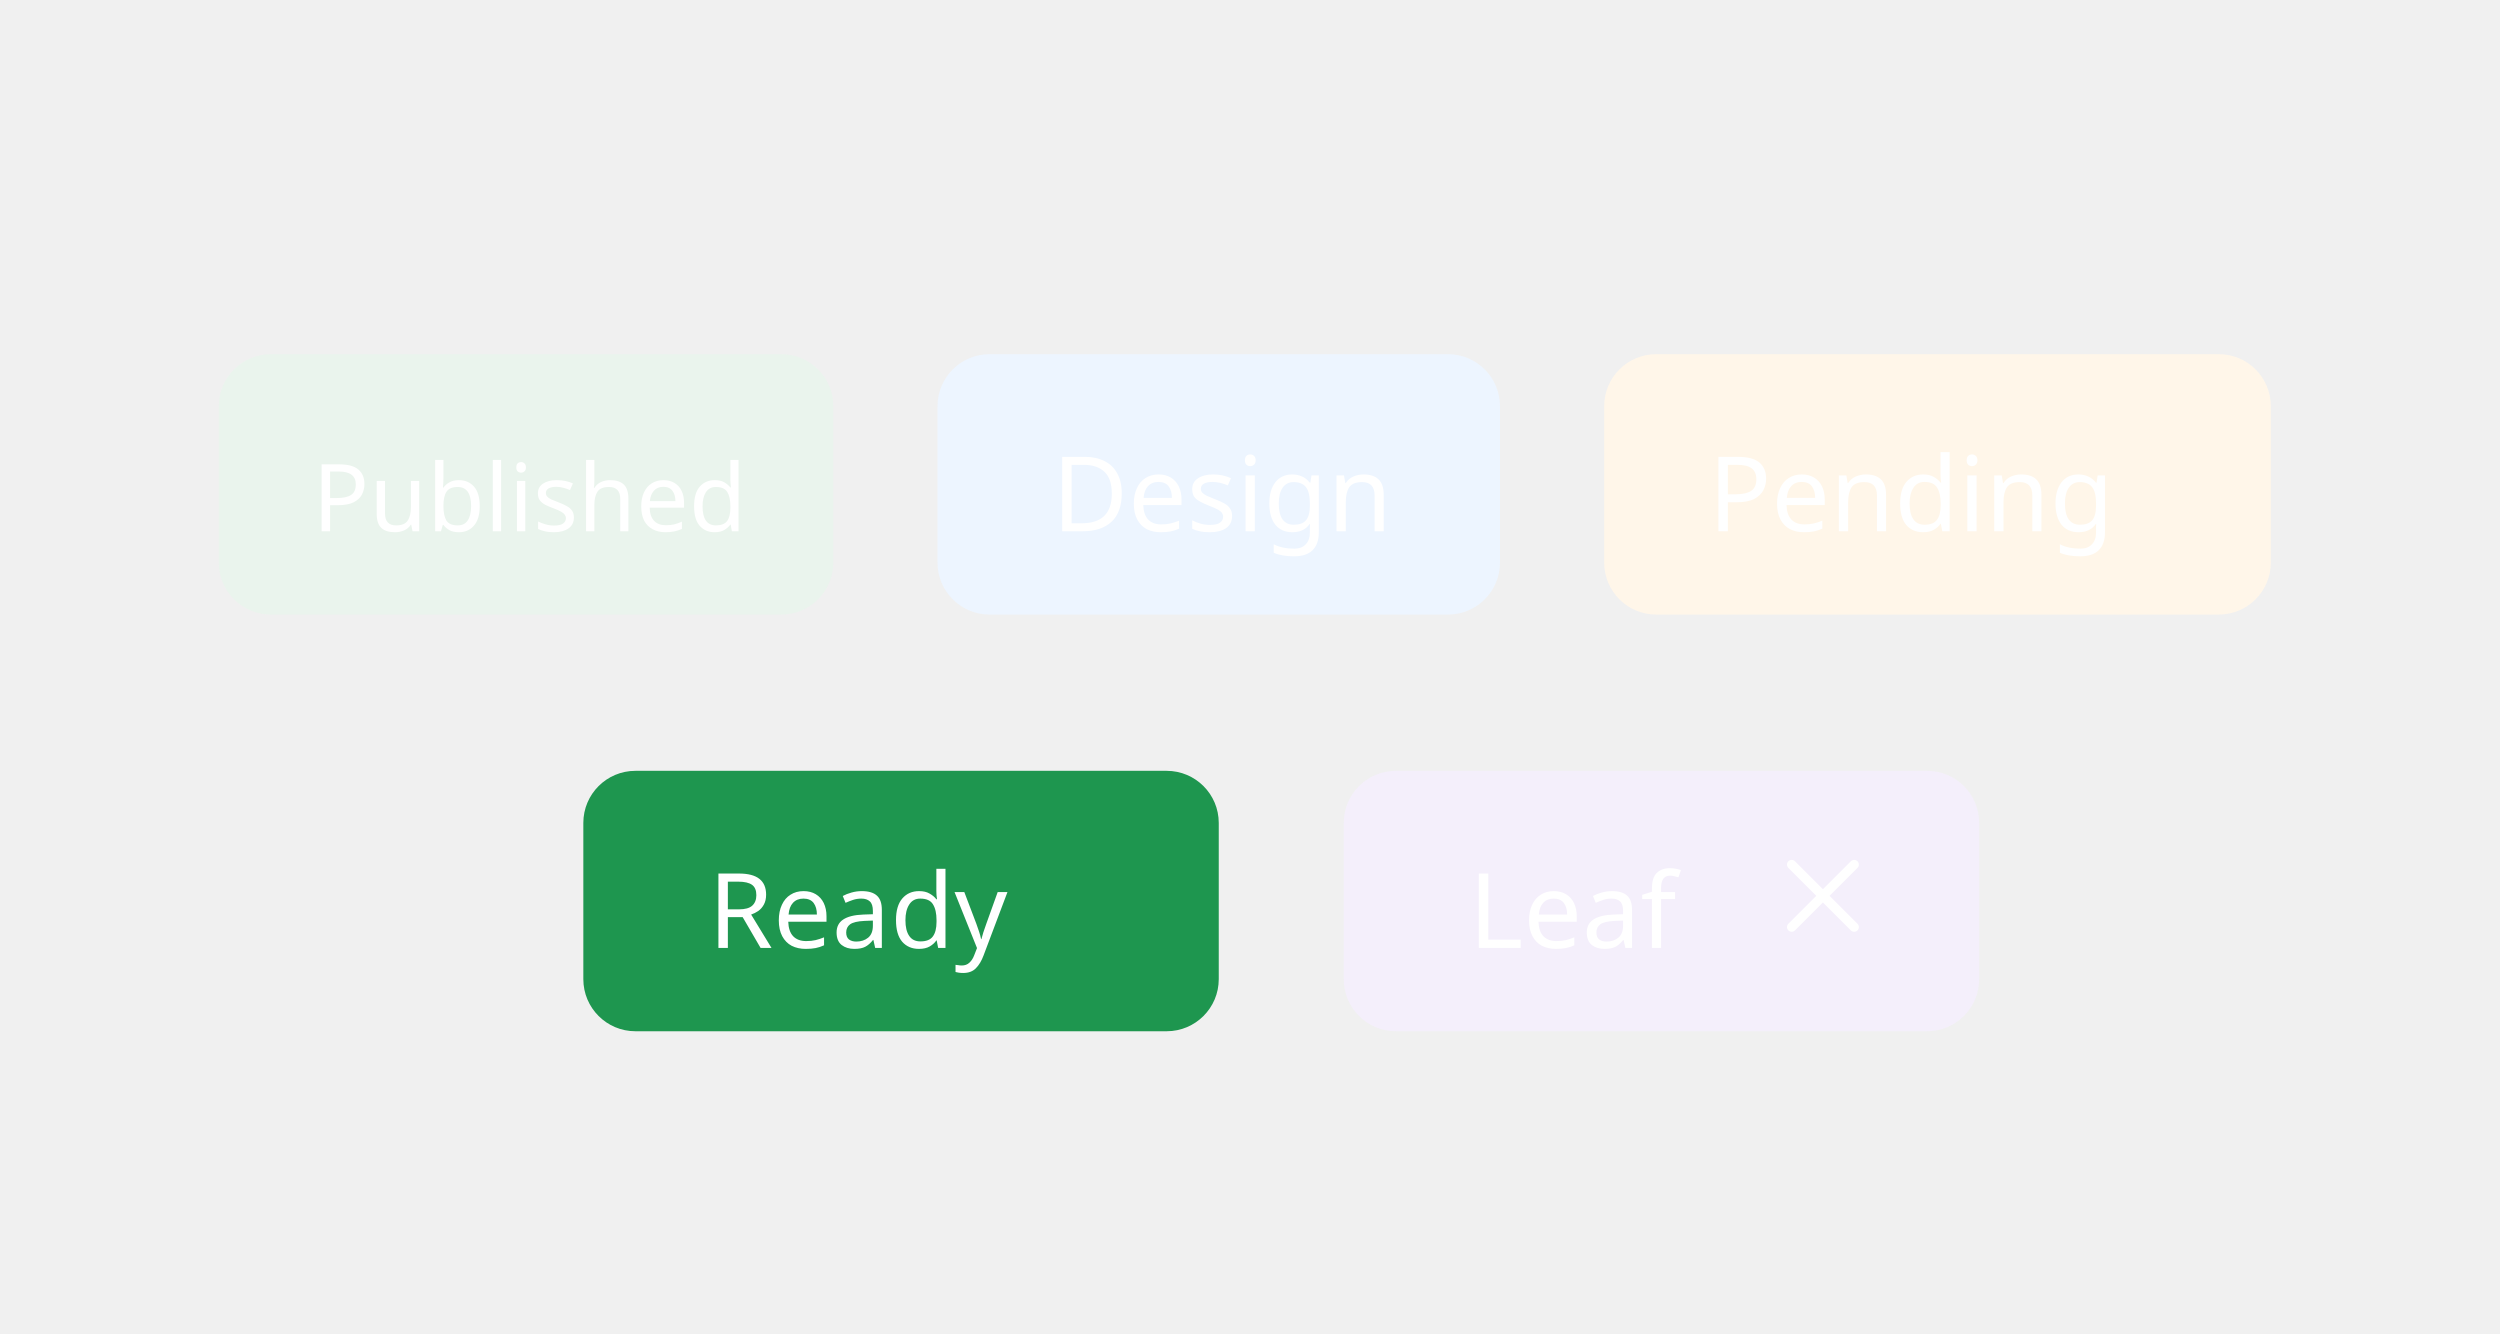
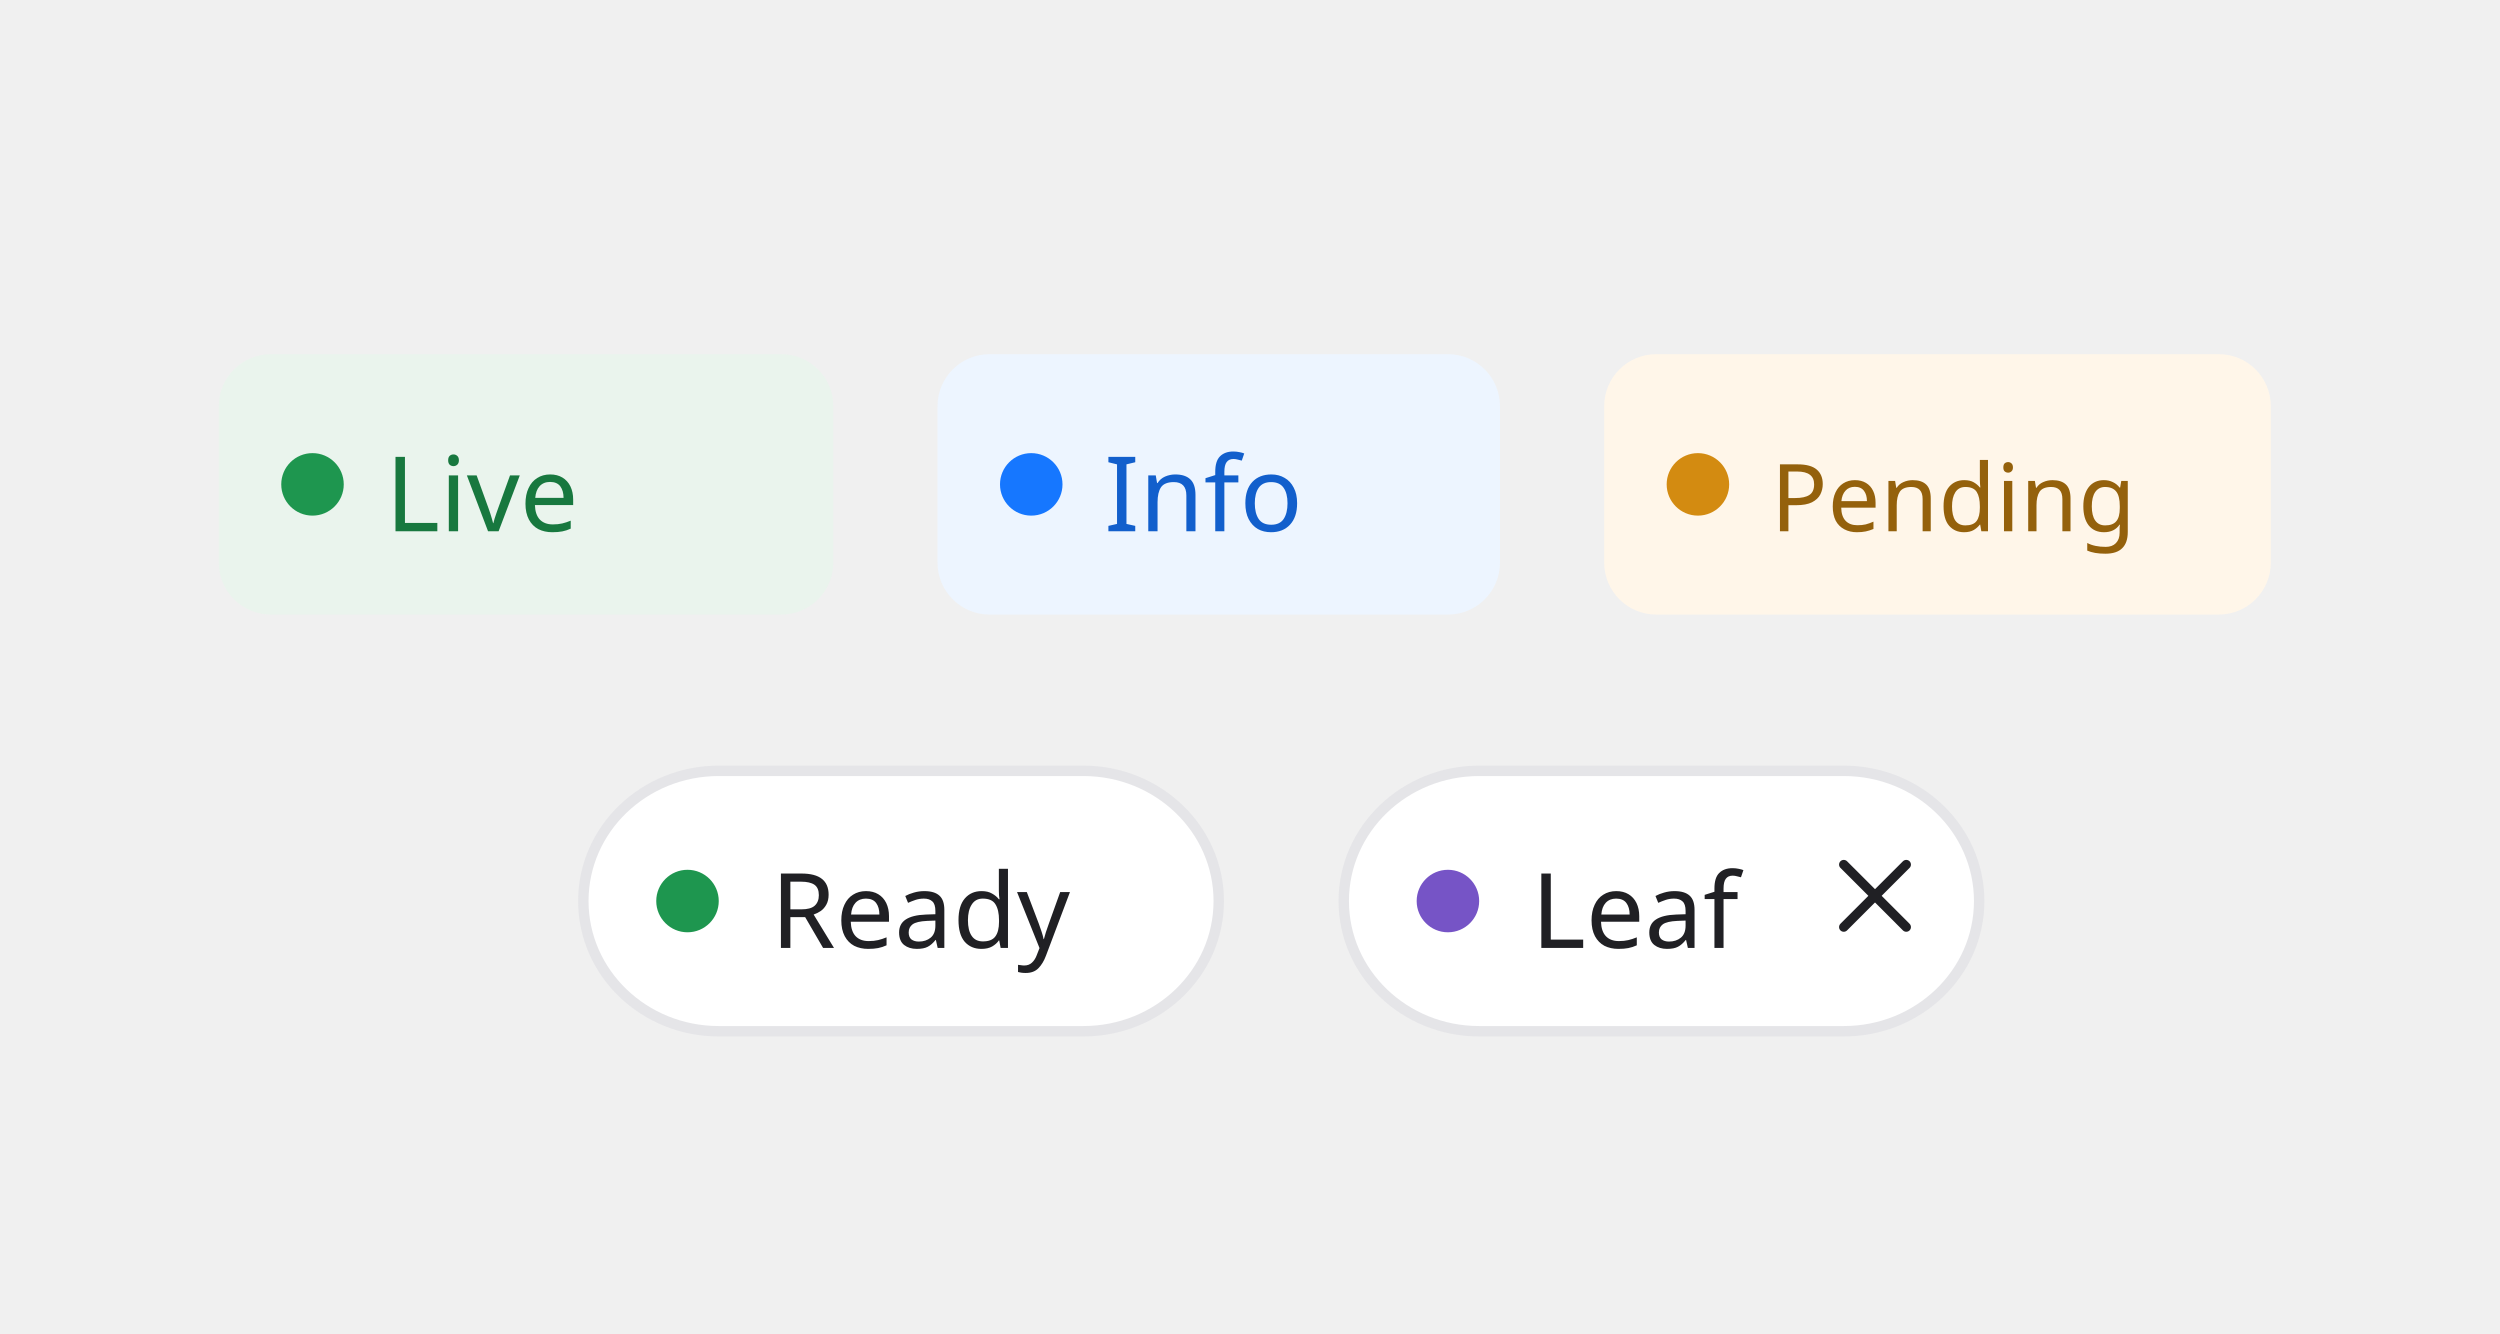
<svg xmlns="http://www.w3.org/2000/svg" width="240" height="128" viewBox="0 0 240 128" fill="none">
  <rect x="21" y="34" width="59" height="25" rx="5" fill="#eaf4ed" stroke="none" />
-   <text x="30" y="51" fill="#fff" font-size="9" font-weight="500" font-family="system-ui,sans-serif">Published</text>
+   <circle cx="30" cy="46.5" r="3" fill="#1e964f" />
+   <text x="37" y="51" fill="#18783f" font-size="10" font-weight="500" font-family="system-ui,sans-serif">Live</text>
  <rect x="90" y="34" width="54" height="25" rx="5" fill="#edf5ff" stroke="none" />
-   <text x="101" y="51" fill="#fff" font-size="10" font-weight="500" font-family="system-ui,sans-serif">Design</text>
+   <circle cx="99" cy="46.5" r="3" fill="#1677ff" />
+   <text x="106" y="51" fill="#125fcc" font-size="10" font-weight="500" font-family="system-ui,sans-serif">Info</text>
  <rect x="154" y="34" width="64" height="25" rx="5" fill="#fff6e9" stroke="none" />
-   <text x="164" y="51" fill="#fff" font-size="10" font-weight="500" font-family="system-ui,sans-serif">Pending</text>
-   <rect x="56" y="74" width="61" height="25" rx="5" fill="#1e964f" stroke="none" />
-   <text x="68" y="91" fill="#fff" font-size="10" font-weight="500" font-family="system-ui,sans-serif">Ready</text>
-   <rect x="129" y="74" width="61" height="25" rx="5" fill="#f4effb" stroke="none" />
-   <text x="141" y="91" fill="#fff" font-size="10" font-weight="500" font-family="system-ui,sans-serif">Leaf</text>
-   <g transform="translate(169 80)">
-     <svg width="12" height="12" viewBox="0 0 24 24" fill="none" stroke="#fff" stroke-width="1.8" stroke-linecap="round" stroke-linejoin="round" class="lucide lucide-x" aria-hidden="true">
+   <circle cx="163" cy="46.5" r="3" fill="#d38b11" />
+   <text x="170" y="51" fill="#94610c" font-size="9" font-weight="500" font-family="system-ui,sans-serif">Pending</text>
+   <rect x="56" y="74" width="61" height="25" rx="13" fill="#fff" stroke="#e5e5e8" />
+   <circle cx="66" cy="86.5" r="3" fill="#1e964f" />
+   <text x="74" y="91" fill="#202024" font-size="10" font-weight="500" font-family="system-ui,sans-serif">Ready</text>
+   <rect x="129" y="74" width="61" height="25" rx="13" fill="#fff" stroke="#e5e5e8" />
+   <circle cx="139" cy="86.5" r="3" fill="#7654c6" />
+   <text x="147" y="91" fill="#202024" font-size="10" font-weight="500" font-family="system-ui,sans-serif">Leaf</text>
+   <g transform="translate(174 80)">
+     <svg width="12" height="12" viewBox="0 0 24 24" fill="none" stroke="#202024" stroke-width="1.8" stroke-linecap="round" stroke-linejoin="round" class="lucide lucide-x" aria-hidden="true">
      <path d="M18 6 6 18" />
      <path d="m6 6 12 12" />
    </svg>
  </g>
</svg>
